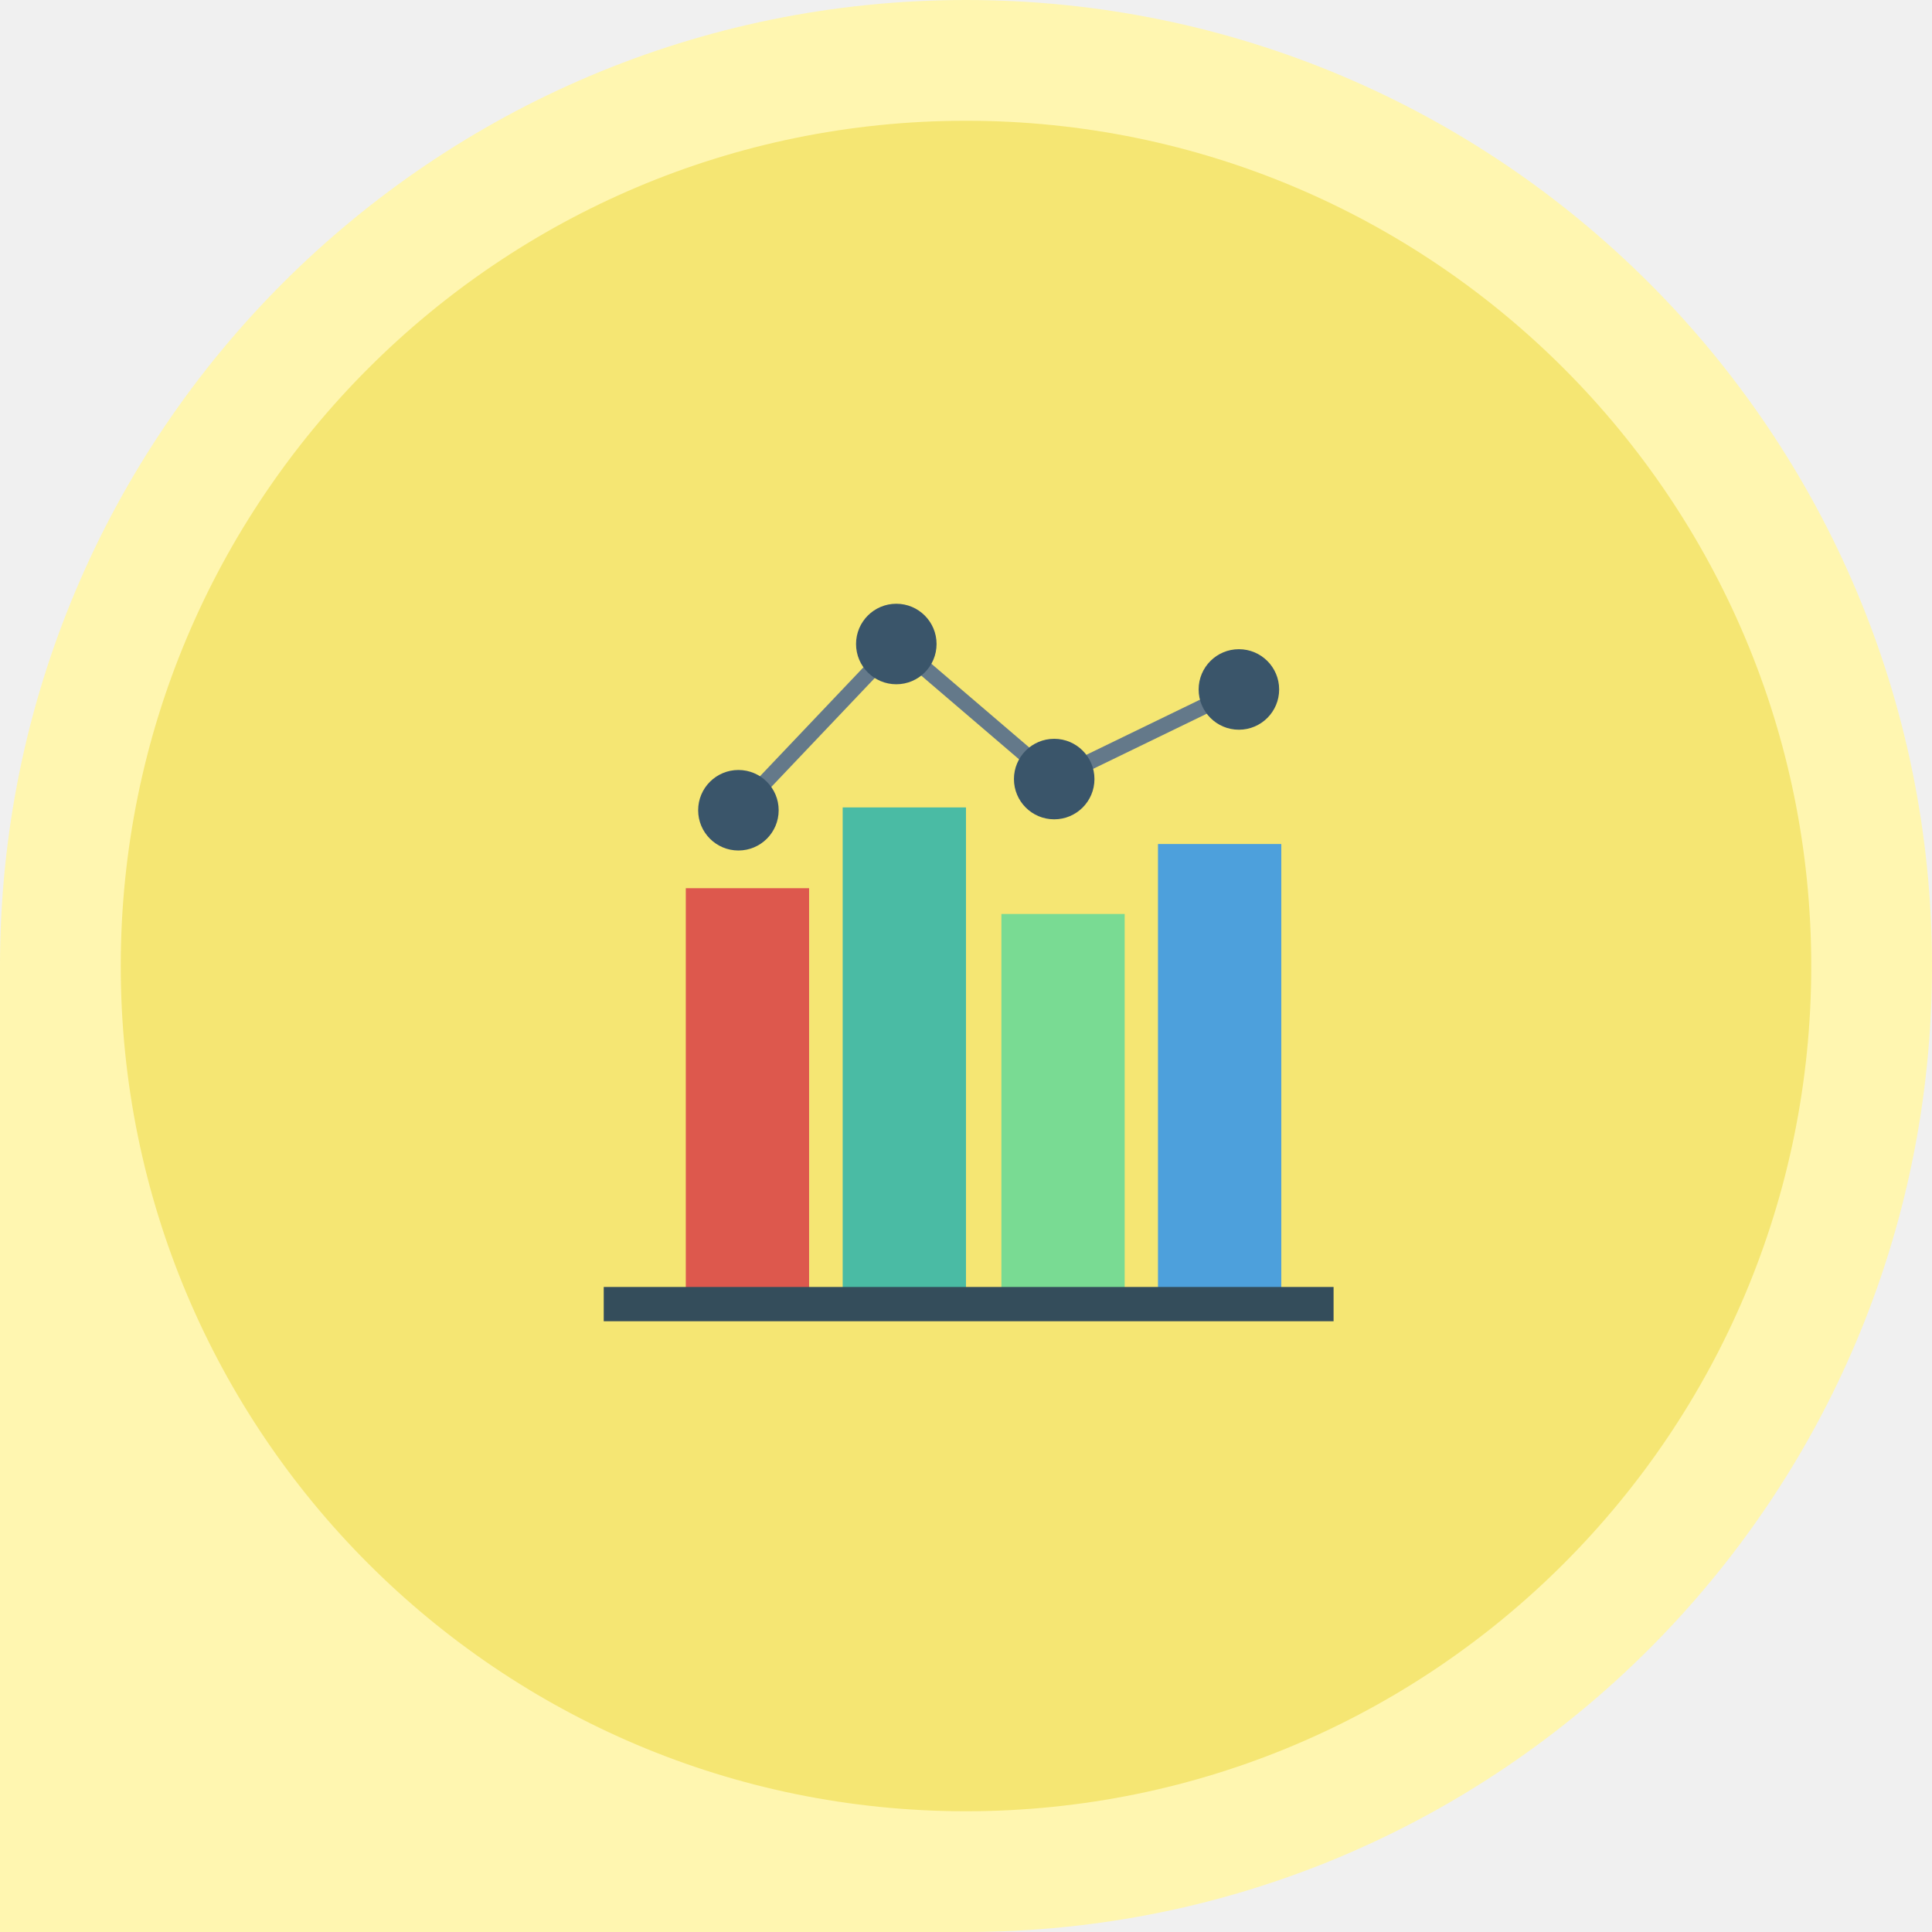
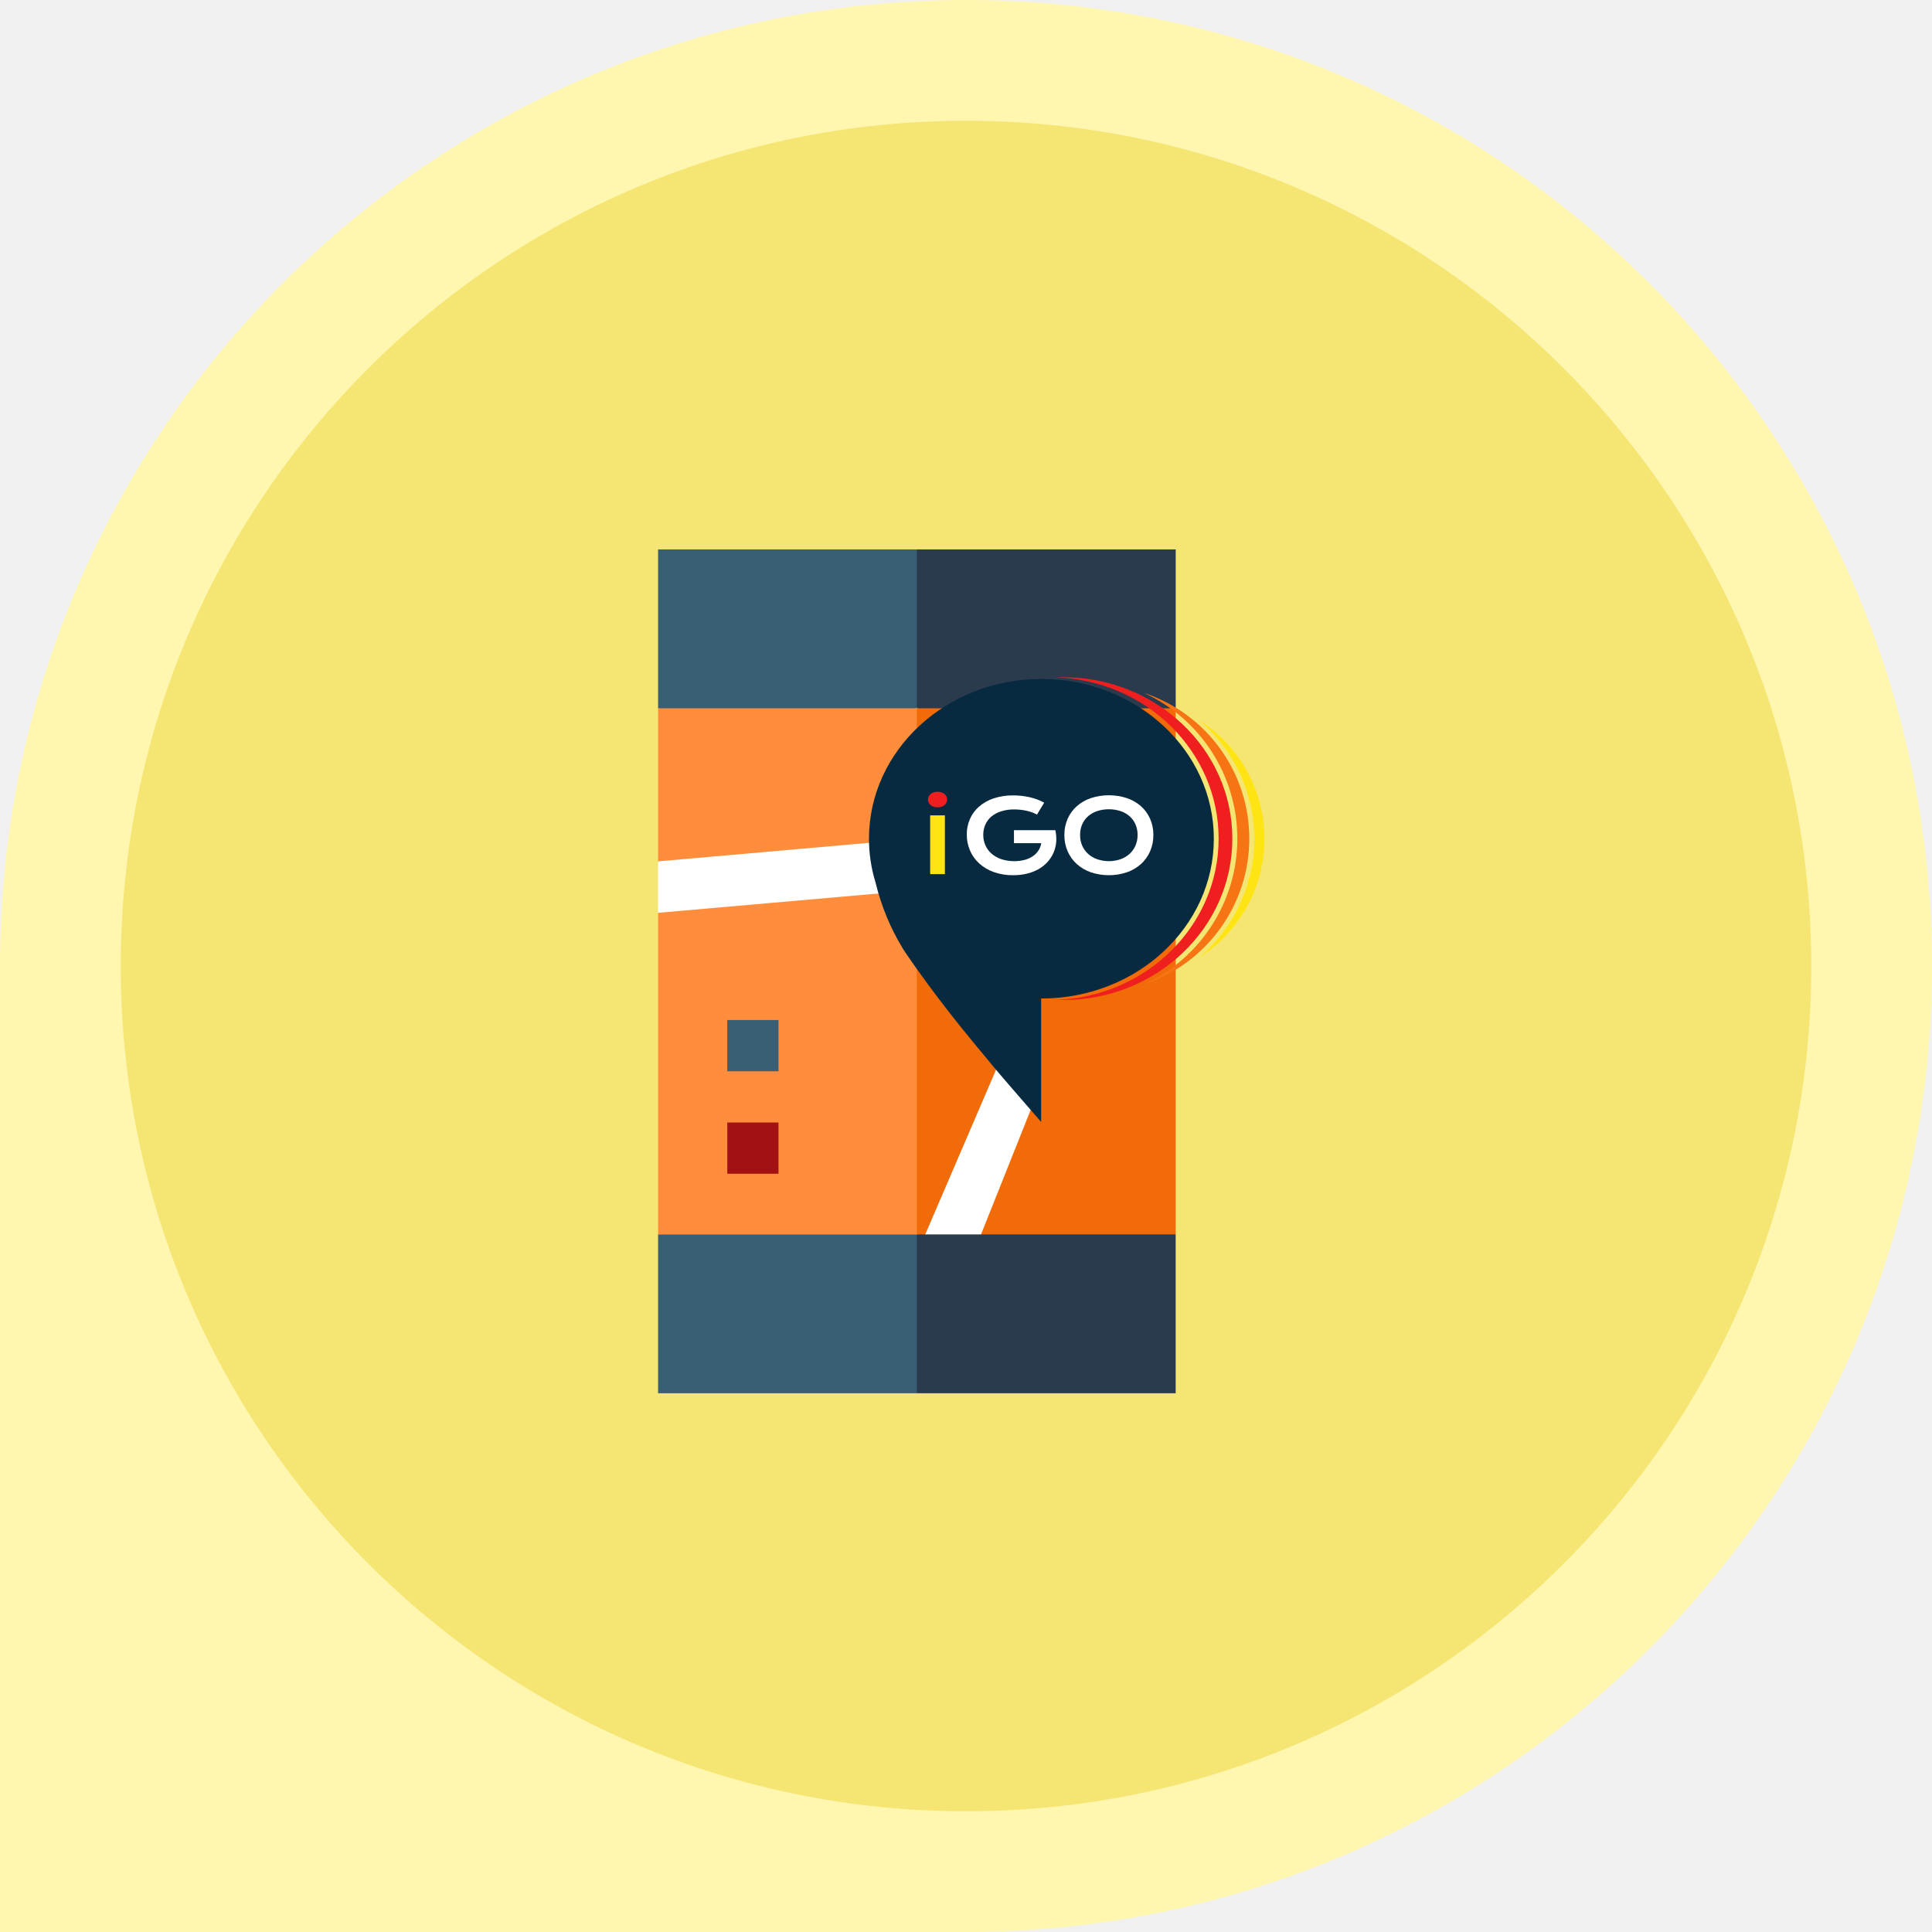
<svg xmlns="http://www.w3.org/2000/svg" width="160" height="160" viewBox="0 0 160 160">
-   <g id="Group_11824" data-name="Group 11824" transform="translate(-783 -965)">
-     <g id="Group_11778" data-name="Group 11778" transform="translate(759 861)">
+   <g id="Group_14188" data-name="Group 14188" transform="translate(-925 -933)">
+     <g id="Group_11778" data-name="Group 11778" transform="translate(901 829)">
      <path id="Rectangle_8222" data-name="Rectangle 8222" d="M80,0h0a80,80,0,0,1,80,80v0a80,80,0,0,1-80,80H0a0,0,0,0,1,0,0V80A80,80,0,0,1,80,0Z" transform="translate(24 104)" fill="#fff6b0" />
      <circle id="Ellipse_205" data-name="Ellipse 205" cx="70" cy="70" r="70" transform="translate(34 114)" fill="#f5e673" />
    </g>
-     <rect id="Rectangle_8662" data-name="Rectangle 8662" width="80" height="80" transform="translate(823 1005)" fill="none" />
-     <g id="analytic" transform="translate(815.598 996.963)">
-       <path id="Path_6048" data-name="Path 6048" d="M31.12,36.44a.646.646,0,0,1-.468-1.09L43.727,21.583a.646.646,0,0,1,.888-.046L57.369,32.448l14.916-7.237a.645.645,0,0,1,.563,1.162l-15.3,7.422a.645.645,0,0,1-.7-.09L44.241,22.916,31.588,36.239A.645.645,0,0,1,31.12,36.44Z" transform="translate(-2.565 -0.656)" fill="#64798a" />
-       <g id="Group_11823" data-name="Group 11823" transform="translate(25.22 18.037)">
-         <circle id="Ellipse_210" data-name="Ellipse 210" cx="3.334" cy="3.334" r="3.334" transform="translate(13.076)" fill="#3a556a" />
-         <circle id="Ellipse_211" data-name="Ellipse 211" cx="3.334" cy="3.334" r="3.334" transform="translate(26.152 11.185)" fill="#3a556a" />
-         <circle id="Ellipse_212" data-name="Ellipse 212" cx="3.334" cy="3.334" r="3.334" transform="translate(41.448 3.764)" fill="#3a556a" />
-         <circle id="Ellipse_213" data-name="Ellipse 213" cx="3.334" cy="3.334" r="3.334" transform="translate(0 13.767)" fill="#3a556a" />
+     <g id="Group_14187" data-name="Group 14187" transform="translate(-21086 -352)">
+       <g id="Group_14178" data-name="Group 14178" transform="translate(-371.5 -140.904)">
+         <g id="tracking" transform="translate(22437 1471.404)">
+           <g id="Group_14173" data-name="Group 14173" transform="translate(0)">
+             <path id="Path_6525" data-name="Path 6525" d="M96.238,0H74.815V13.156L85.849,15.42l10.389-2.263,3.334-6.79Z" transform="translate(-74.815)" fill="#3a5e74" />
+             <path id="Path_6526" data-name="Path 6526" d="M226.251,0V13.156l11.4,2.546,10.044-2.546V0Z" transform="translate(-204.828)" fill="#2b3b4e" />
+             <path id="Path_6527" data-name="Path 6527" d="M74.815,385.546V398.7H96.238l3.475-6.225-3.475-6.932L86.132,383Z" transform="translate(-74.815 -328.818)" fill="#3a5e74" />
+             <path id="Path_6528" data-name="Path 6528" d="M96.238,93H74.815v12.732L76.23,108l-1.415,1.981v26.6H96.238l3.051-22.21Z" transform="translate(-74.815 -79.844)" fill="#ff8d3b" />
+             <path id="Path_6529" data-name="Path 6529" d="M226.251,398.7h21.441V385.546L237.082,383l-10.831,2.546Z" transform="translate(-204.828 -328.818)" fill="#2b3b4e" />
+             <path id="Path_6530" data-name="Path 6530" d="M226.251,136.572h.787l2.546-1.273,1.981,1.273h16.127V93H226.251Z" transform="translate(-204.828 -79.844)" fill="#f26b09" />
+           </g>
+           <g id="Group_14174" data-name="Group 14174" transform="translate(5.729 47.462)">
+             <path id="Path_6531" data-name="Path 6531" d="M115.315,335.5h4.244v4.244h-4.244Z" transform="translate(-115.315 -335.5)" fill="#a21212" />
+           </g>
+           <g id="Group_14175" data-name="Group 14175" transform="translate(0 23.842)">
+             <path id="Path_6532" data-name="Path 6532" d="M97.486,168.535l-22.671,1.993v4.26L97.486,172.8Z" transform="translate(-74.815 -168.535)" fill="#fff" />
+           </g>
+           <g id="Group_14176" data-name="Group 14176" transform="translate(5.729 38.974)">
+             <path id="Path_6533" data-name="Path 6533" d="M115.315,275.5h4.244v4.244h-4.244Z" transform="translate(-115.315 -275.5)" fill="#3a5e74" />
+           </g>
+           <g id="Group_14177" data-name="Group 14177" transform="translate(22.126 41.319)">
+             <path id="Path_6534" data-name="Path 6534" d="M237.839,292.077l-6.623,15.409h4.619l4.284-10.748Z" transform="translate(-231.216 -292.077)" fill="#fff" />
+           </g>
+         </g>
+         <g id="Group_14172" data-name="Group 14172" transform="translate(22451.754 1481.574)">
+           <g id="Group_10637" data-name="Group 10637" transform="translate(2.711 0.417)">
+             <g id="Group_9070" data-name="Group 9070" transform="translate(0 0)">
+               <path id="Path_5313" data-name="Path 5313" d="M183.082,491.913c-7.886,0-14.279,5.923-14.279,13.231a12.335,12.335,0,0,0,.546,3.636,19.126,19.126,0,0,0,2.247,5.443q.1.159.187.291h0s1.191,1.8,3.237,4.456,3.761,4.621,3.949,4.882,4.09,4.746,4.09,4.746V518.375h.024c7.886,0,14.279-5.924,14.279-13.231S190.968,491.913,183.082,491.913Z" transform="translate(-168.803 -491.771)" fill="#072a40" />
+               <path id="Path_5317" data-name="Path 5317" d="M276.008,490.939c-.19,0-.378,0-.566.012,7.467.284,13.429,6.153,13.429,13.354s-5.962,13.07-13.429,13.354c.188.007.377.012.566.012,7.729,0,14-5.984,14-13.366S283.738,490.939,276.008,490.939Z" transform="translate(-259.915 -490.939)" fill="#f01f1f" />
+               <g id="Group_9069" data-name="Group 9069" transform="translate(22.774 1.298)">
+                 <path id="Path_5318" data-name="Path 5318" d="M325.209,499.851a13.284,13.284,0,0,1,0,24.136,12.71,12.71,0,0,0,0-24.136Z" transform="translate(-325.209 -499.851)" fill="#f77415" />
+                 <path id="Path_5319" data-name="Path 5319" d="M356.255,515.215a12.818,12.818,0,0,1,0,19.7,11.621,11.621,0,0,0,0-19.7Z" transform="translate(-351.731 -512.978)" fill="#ffe414" />
+               </g>
+             </g>
+             <g id="Group_9083" data-name="Group 9083" transform="translate(4.885 9.479)">
+               <rect id="Rectangle_8134" data-name="Rectangle 8134" width="1.221" height="4.866" transform="translate(0.181 1.959)" fill="#ffe414" />
+               <path id="Path_5314" data-name="Path 5314" d="M204.882,562.939a.618.618,0,0,1-.159.206.768.768,0,0,1-.249.14,1,1,0,0,1-.332.052.983.983,0,0,1-.328-.052.766.766,0,0,1-.249-.14.617.617,0,0,1-.159-.206.573.573,0,0,1-.056-.249.586.586,0,0,1,.056-.254.6.6,0,0,1,.159-.2.789.789,0,0,1,.249-.138.977.977,0,0,1,.328-.052.993.993,0,0,1,.332.052.79.79,0,0,1,.249.138.6.6,0,0,1,.159.2.586.586,0,0,1,.056.254A.574.574,0,0,1,204.882,562.939Z" transform="translate(-203.35 -562.042)" fill="#f01f1f" />
+               <path id="Path_5315" data-name="Path 5315" d="M232.8,567.955a2.864,2.864,0,0,1-.214.882,2.782,2.782,0,0,1-.48.761,2.972,2.972,0,0,1-.73.6,3.715,3.715,0,0,1-.965.388,4.775,4.775,0,0,1-1.184.138,4.6,4.6,0,0,1-1.61-.264,3.594,3.594,0,0,1-1.206-.721,3.1,3.1,0,0,1-.757-1.072,3.309,3.309,0,0,1-.262-1.311,3.171,3.171,0,0,1,.256-1.272,2.907,2.907,0,0,1,.746-1.029,3.574,3.574,0,0,1,1.206-.689,4.933,4.933,0,0,1,1.639-.251,6.505,6.505,0,0,1,.67.035,5.729,5.729,0,0,1,.664.109,5.3,5.3,0,0,1,.639.187,4.079,4.079,0,0,1,.592.27l-.6.99a2.519,2.519,0,0,0-.383-.179,3.545,3.545,0,0,0-.46-.136,4.473,4.473,0,0,0-.507-.085,4.8,4.8,0,0,0-.526-.029,3.532,3.532,0,0,0-1.089.155,2.37,2.37,0,0,0-.808.433,1.852,1.852,0,0,0-.5.666,2.059,2.059,0,0,0-.173.85,2.1,2.1,0,0,0,.181.878,1.983,1.983,0,0,0,.515.689,2.428,2.428,0,0,0,.808.452,3.528,3.528,0,0,0,1.913.058,2.277,2.277,0,0,0,.676-.3,1.678,1.678,0,0,0,.47-.468,1.581,1.581,0,0,0,.239-.617H229.3v-1.076h3.427v0l0,0A3.342,3.342,0,0,1,232.8,567.955Z" transform="translate(-222.178 -563.809)" fill="#fff" />
+               <path id="Path_5316" data-name="Path 5316" d="M288.017,568.69a3.075,3.075,0,0,1-.753,1.054,3.437,3.437,0,0,1-1.165.687,4.72,4.72,0,0,1-3,0,3.444,3.444,0,0,1-1.163-.687,3.075,3.075,0,0,1-.753-1.054,3.322,3.322,0,0,1-.268-1.346,3.268,3.268,0,0,1,.268-1.336,3.029,3.029,0,0,1,.753-1.041,3.414,3.414,0,0,1,1.163-.674,4.833,4.833,0,0,1,3,0,3.409,3.409,0,0,1,1.165.674,3.028,3.028,0,0,1,.753,1.041,3.268,3.268,0,0,1,.268,1.336A3.322,3.322,0,0,1,288.017,568.69Z" transform="translate(-269.618 -563.76)" fill="#fff" />
+               <path id="Path_5320" data-name="Path 5320" d="M293.968,572.6a2.194,2.194,0,0,0-.753-.419,3.174,3.174,0,0,0-1.893,0,2.217,2.217,0,0,0-.755.419,1.91,1.91,0,0,0-.5.67,2.144,2.144,0,0,0-.179.895,2.172,2.172,0,0,0,.179.9,1.983,1.983,0,0,0,.5.683,2.248,2.248,0,0,0,.755.435,3.01,3.01,0,0,0,1.893,0,2.224,2.224,0,0,0,.753-.435,2.021,2.021,0,0,0,.5-.683,2.153,2.153,0,0,0,.181-.9,2.126,2.126,0,0,0-.181-.895A1.946,1.946,0,0,0,293.968,572.6Z" transform="translate(-277.289 -570.584)" fill="#072a40" />
+             </g>
+           </g>
+           <rect id="Rectangle_8233" data-name="Rectangle 8233" width="37.234" height="37.234" transform="translate(0 0)" fill="none" />
+         </g>
      </g>
-       <path id="Path_6049" data-name="Path 6049" d="M42.02,39.021H52.231v40.66H42.02Z" transform="translate(-4.831 -4.117)" fill="#4abba4" />
-       <path id="Path_6050" data-name="Path 6050" d="M25.856,47.344H36.067v33.97H25.856Z" transform="translate(-1.659 -5.75)" fill="#dd584d" />
-       <path id="Path_6051" data-name="Path 6051" d="M58.372,50H68.582V81.836H58.372Z" transform="translate(-8.039 -6.272)" fill="#79db93" />
-       <path id="Path_6052" data-name="Path 6052" d="M74.507,42.791H84.718v37.63H74.507Z" transform="translate(-11.205 -4.857)" fill="#4da0dc" />
-       <path id="Path_6053" data-name="Path 6053" d="M17.4,88.432H77.843v2.838H17.4Z" transform="translate(0 -13.813)" fill="#344d5b" />
+       <rect id="Rectangle_8756" data-name="Rectangle 8756" width="80" height="80" transform="translate(22051 1325)" fill="none" />
    </g>
  </g>
</svg>
